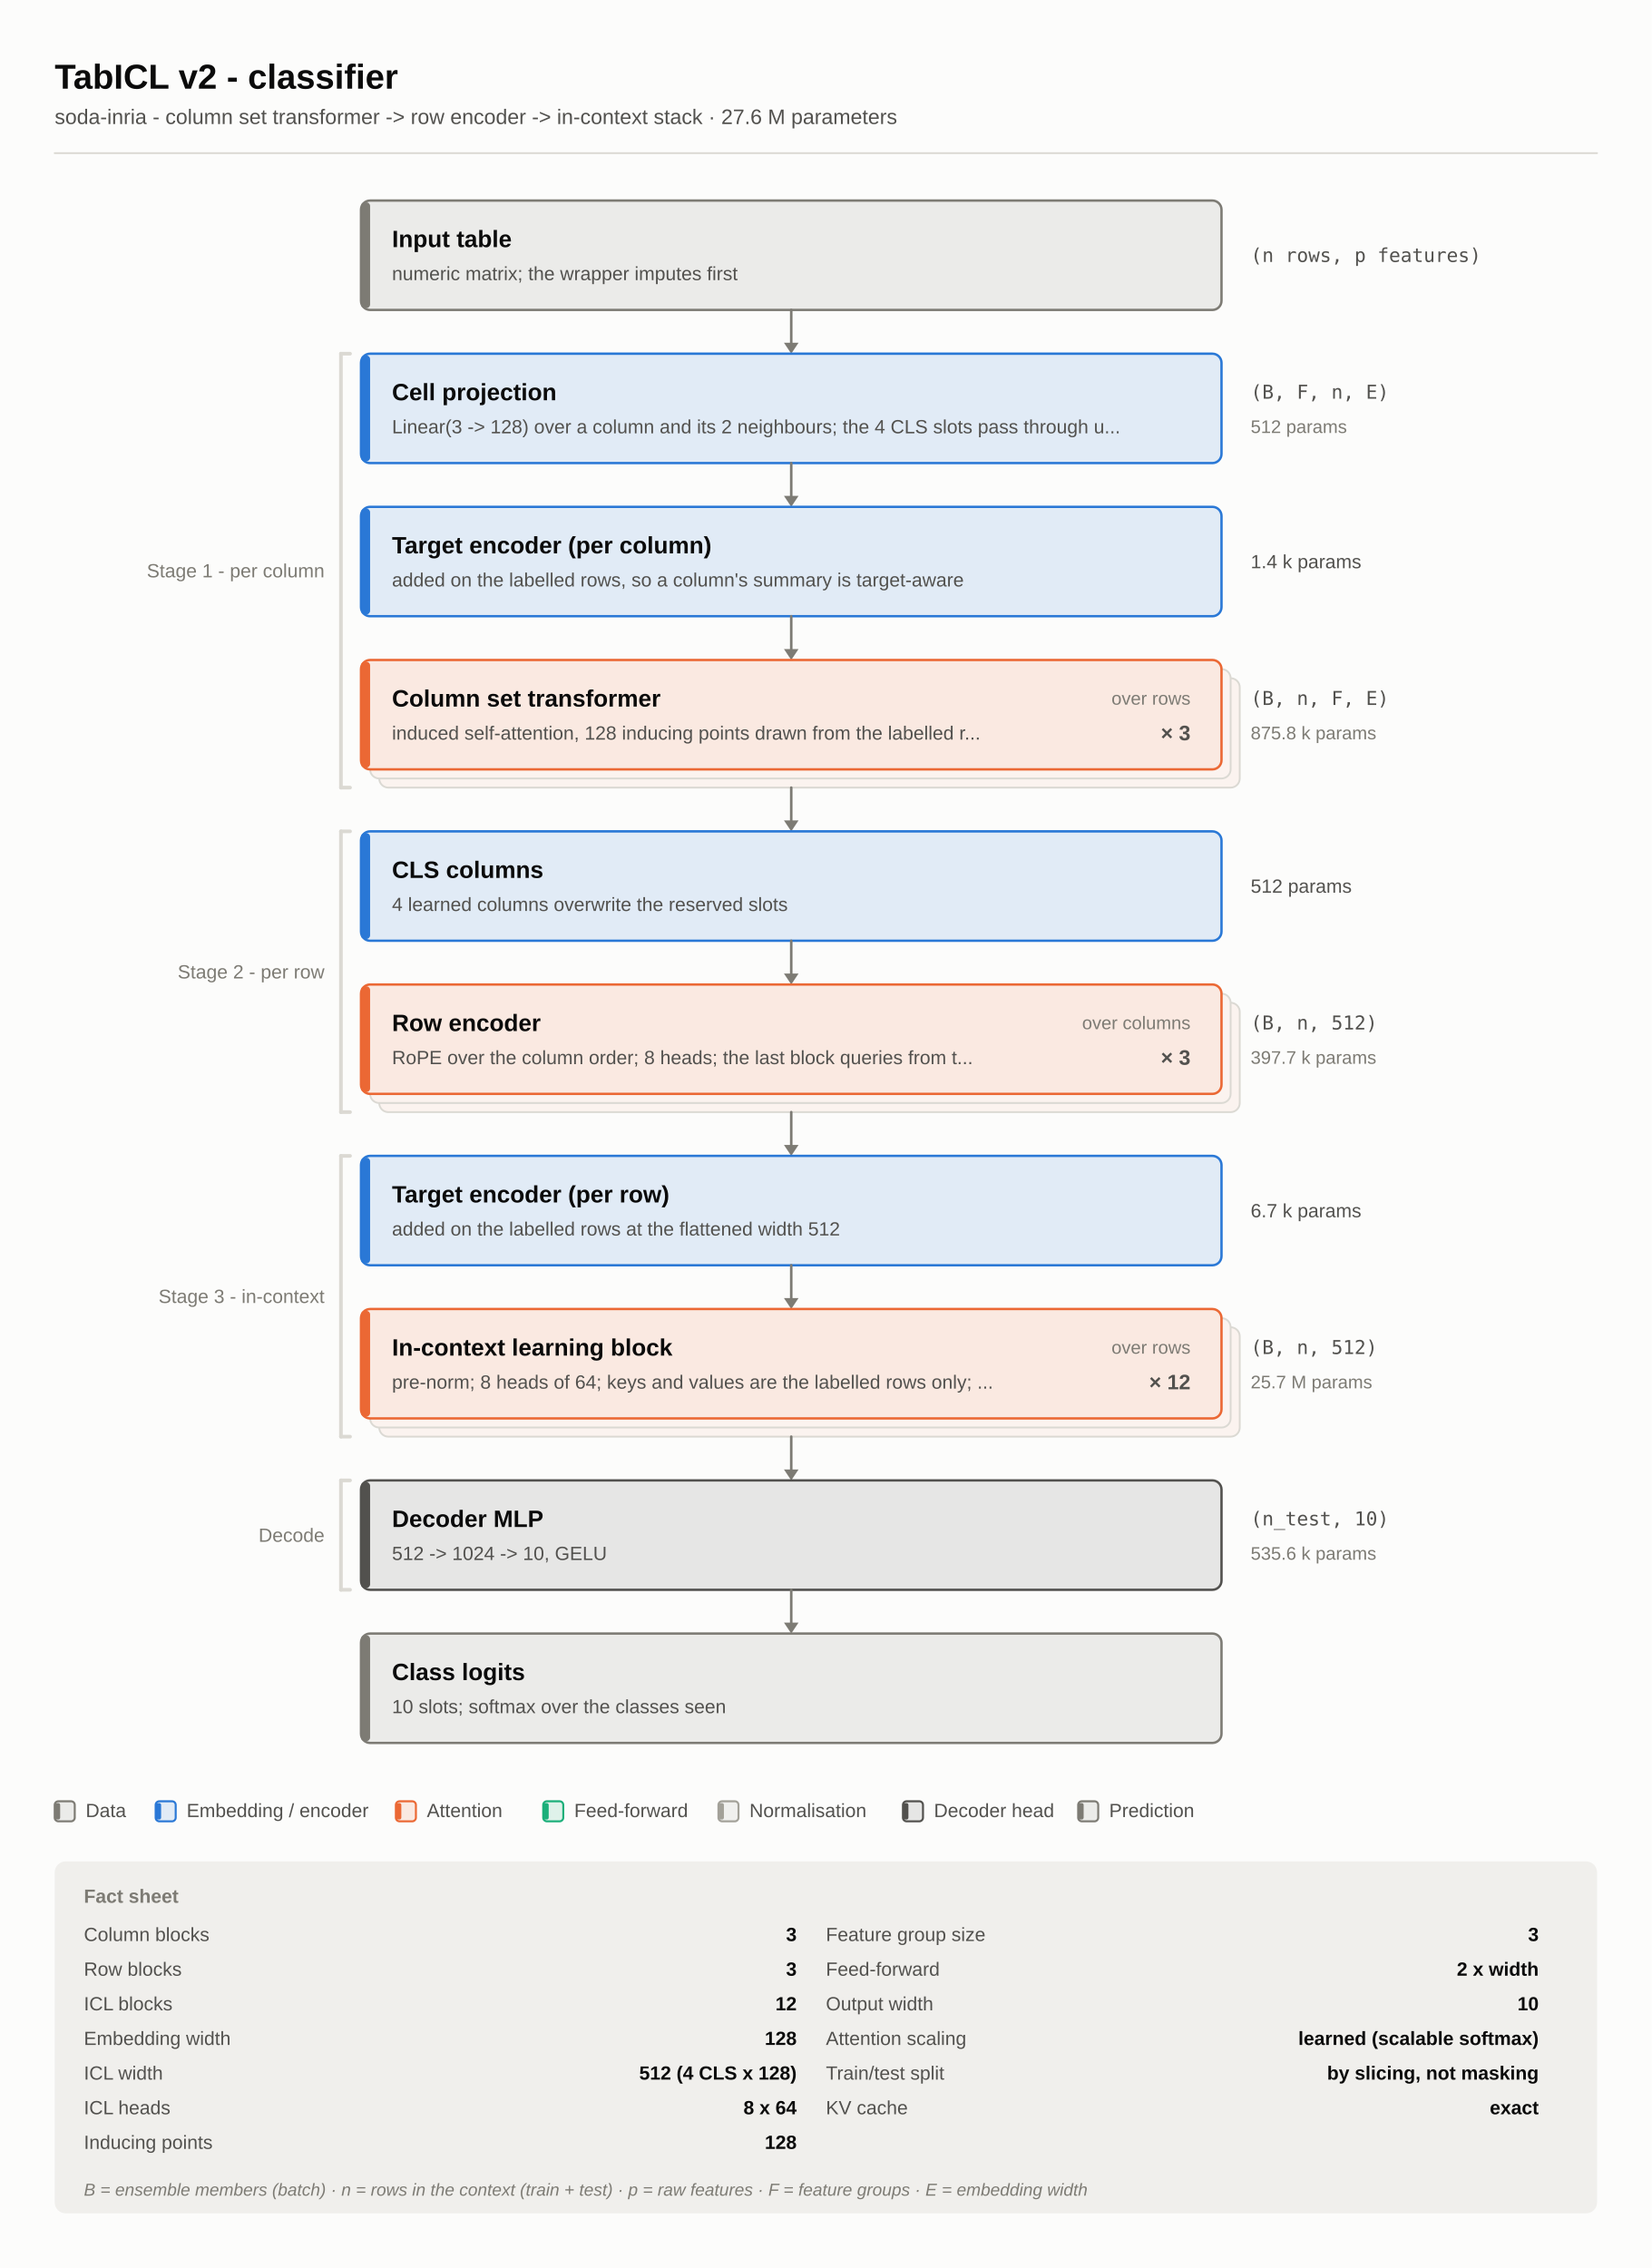
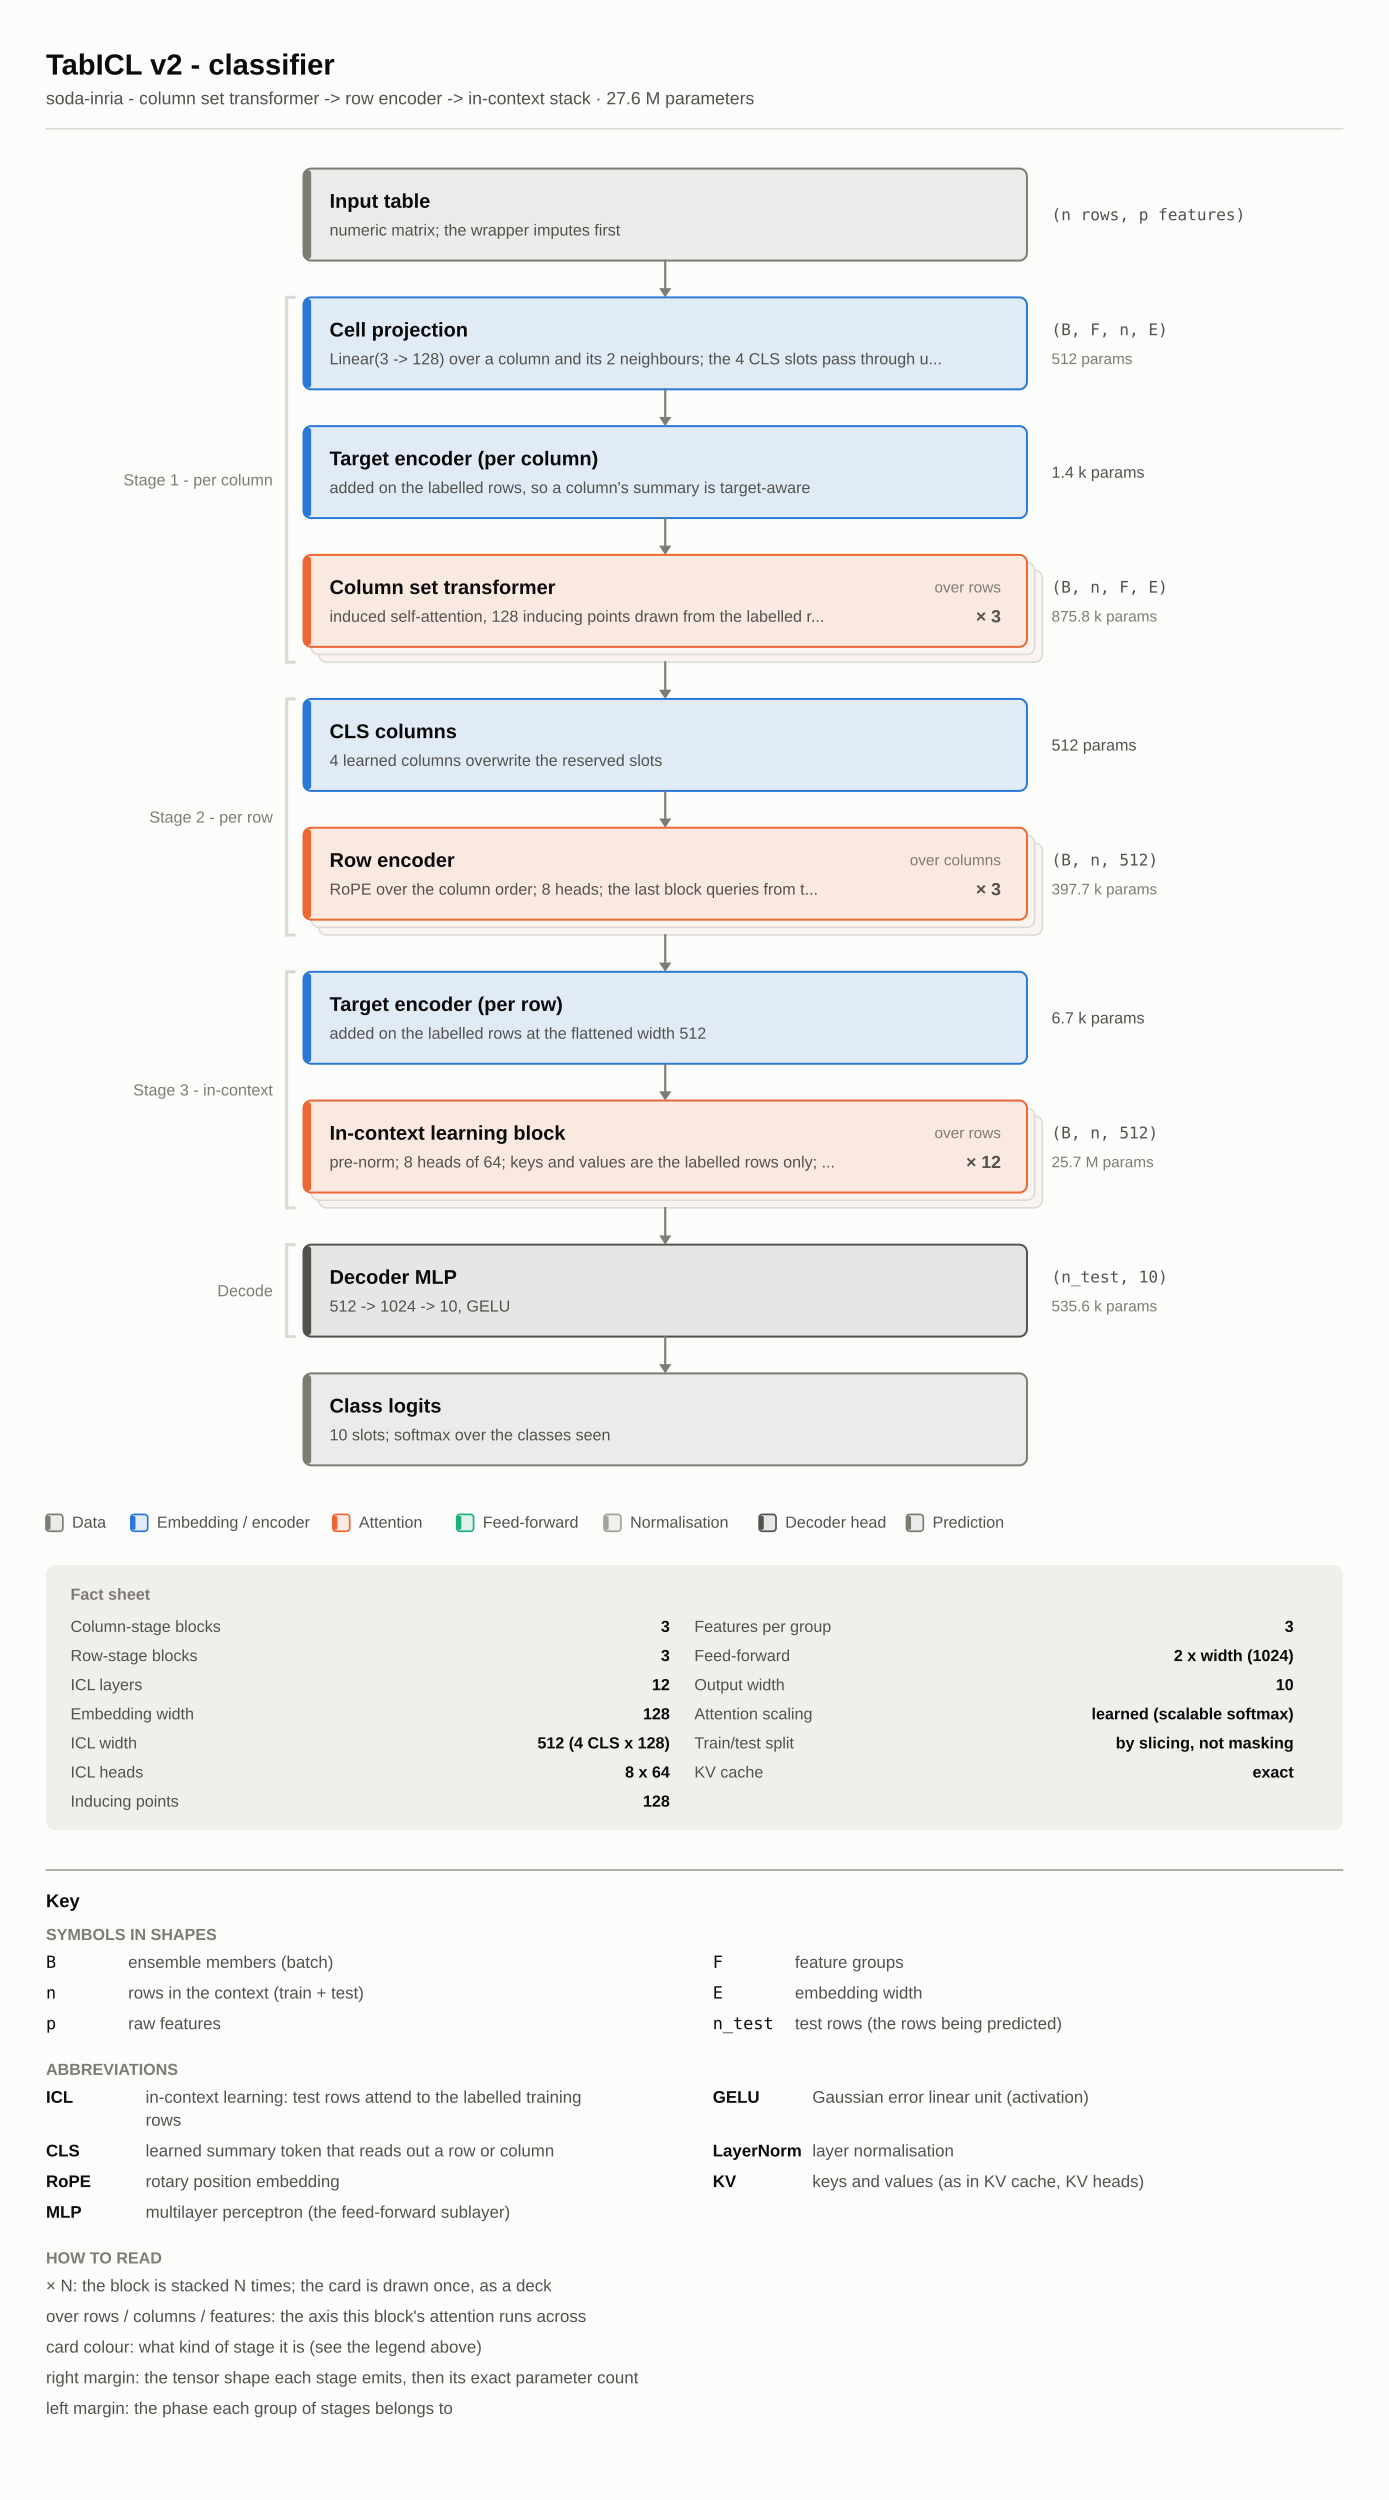
- <svg xmlns="http://www.w3.org/2000/svg" width="906" height="1244" viewBox="0 0 906 1244">
-   <rect width="906" height="1244" fill="#fcfcfb" />
+ <svg xmlns="http://www.w3.org/2000/svg" width="906" height="1631" viewBox="0 0 906 1631">
+   <rect width="906" height="1631" fill="#fcfcfb" />
  <text x="30" y="42" dy="0.35em" font-family="-apple-system, BlinkMacSystemFont, 'Segoe UI', 'Helvetica Neue', Arial, sans-serif" font-size="19px" font-weight="600" fill="#0b0b0b">TabICL v2 - classifier</text>
  <text x="30" y="64" dy="0.35em" font-family="-apple-system, BlinkMacSystemFont, 'Segoe UI', 'Helvetica Neue', Arial, sans-serif" font-size="11.5px" fill="#52514e">soda-inria  -  column set transformer -&gt; row encoder -&gt; in-context stack  ·  27.6 M parameters</text>
  <line x1="30" y1="84" x2="876" y2="84" stroke="#dbd9d3" stroke-width="1" stroke-linecap="round" />
  <rect x="198" y="110" width="472" height="60" rx="5" fill="#EBEBE9" stroke="#7d7b74" stroke-width="1.3" />
  <rect x="198" y="111" width="5" height="58" rx="2" fill="#7d7b74" />
  <text x="215" y="131" dy="0.35em" font-family="-apple-system, BlinkMacSystemFont, 'Segoe UI', 'Helvetica Neue', Arial, sans-serif" font-size="13px" font-weight="600" fill="#0b0b0b">Input table</text>
  <text x="215" y="150" dy="0.35em" font-family="-apple-system, BlinkMacSystemFont, 'Segoe UI', 'Helvetica Neue', Arial, sans-serif" font-size="10.5px" fill="#52514e">numeric matrix; the wrapper imputes first</text>
  <text x="686" y="140" dy="0.35em" font-family="ui-monospace, SFMono-Regular, Menlo, Consolas, monospace" font-size="10.5px" fill="#52514e">(n rows, p features)</text>
  <line x1="434" y1="170" x2="434" y2="189" stroke="#7d7b74" stroke-width="1.4" stroke-linecap="round" />
  <polygon points="430,188 438,188 434,194" fill="#7d7b74" />
  <rect x="198" y="194" width="472" height="60" rx="5" fill="#E1EBF6" stroke="#2a78d6" stroke-width="1.3" />
  <rect x="198" y="195" width="5" height="58" rx="2" fill="#2a78d6" />
  <text x="215" y="215" dy="0.35em" font-family="-apple-system, BlinkMacSystemFont, 'Segoe UI', 'Helvetica Neue', Arial, sans-serif" font-size="13px" font-weight="600" fill="#0b0b0b">Cell projection</text>
  <text x="215" y="234" dy="0.35em" font-family="-apple-system, BlinkMacSystemFont, 'Segoe UI', 'Helvetica Neue', Arial, sans-serif" font-size="10.5px" fill="#52514e">Linear(3 -&gt; 128) over a column and its 2 neighbours; the 4 CLS slots pass through u...</text>
  <text x="686" y="215" dy="0.35em" font-family="ui-monospace, SFMono-Regular, Menlo, Consolas, monospace" font-size="10.5px" fill="#52514e">(B, F, n, E)</text>
  <text x="686" y="234" dy="0.35em" font-family="-apple-system, BlinkMacSystemFont, 'Segoe UI', 'Helvetica Neue', Arial, sans-serif" font-size="10px" fill="#7d7b74">512 params</text>
  <line x1="434" y1="254" x2="434" y2="273" stroke="#7d7b74" stroke-width="1.4" stroke-linecap="round" />
  <polygon points="430,272 438,272 434,278" fill="#7d7b74" />
  <rect x="198" y="278" width="472" height="60" rx="5" fill="#E1EBF6" stroke="#2a78d6" stroke-width="1.3" />
  <rect x="198" y="279" width="5" height="58" rx="2" fill="#2a78d6" />
  <text x="215" y="299" dy="0.35em" font-family="-apple-system, BlinkMacSystemFont, 'Segoe UI', 'Helvetica Neue', Arial, sans-serif" font-size="13px" font-weight="600" fill="#0b0b0b">Target encoder (per column)</text>
  <text x="215" y="318" dy="0.35em" font-family="-apple-system, BlinkMacSystemFont, 'Segoe UI', 'Helvetica Neue', Arial, sans-serif" font-size="10.5px" fill="#52514e">added on the labelled rows, so a column's summary is target-aware</text>
  <text x="686" y="308" dy="0.35em" font-family="-apple-system, BlinkMacSystemFont, 'Segoe UI', 'Helvetica Neue', Arial, sans-serif" font-size="10.5px" fill="#52514e">1.4 k params</text>
  <line x1="434" y1="338" x2="434" y2="357" stroke="#7d7b74" stroke-width="1.4" stroke-linecap="round" />
  <polygon points="430,356 438,356 434,362" fill="#7d7b74" />
  <rect x="208" y="372" width="472" height="60" rx="5" fill="#FBF3EF" stroke="#dbd9d3" stroke-width="1" />
  <rect x="203" y="367" width="472" height="60" rx="5" fill="#FBF3EF" stroke="#dbd9d3" stroke-width="1" />
  <rect x="198" y="362" width="472" height="60" rx="5" fill="#FAE9E1" stroke="#eb6834" stroke-width="1.3" />
  <rect x="198" y="363" width="5" height="58" rx="2" fill="#eb6834" />
  <text x="215" y="383" dy="0.35em" font-family="-apple-system, BlinkMacSystemFont, 'Segoe UI', 'Helvetica Neue', Arial, sans-serif" font-size="13px" font-weight="600" fill="#0b0b0b">Column set transformer</text>
  <text x="215" y="402" dy="0.35em" font-family="-apple-system, BlinkMacSystemFont, 'Segoe UI', 'Helvetica Neue', Arial, sans-serif" font-size="10.5px" fill="#52514e">induced self-attention, 128 inducing points drawn from the labelled r...</text>
  <text x="653" y="383" dy="0.35em" font-family="-apple-system, BlinkMacSystemFont, 'Segoe UI', 'Helvetica Neue', Arial, sans-serif" font-size="10px" text-anchor="end" fill="#7d7b74">over rows</text>
  <text x="653" y="402" dy="0.35em" font-family="-apple-system, BlinkMacSystemFont, 'Segoe UI', 'Helvetica Neue', Arial, sans-serif" font-size="11.5px" font-weight="600" text-anchor="end" fill="#52514e">× 3</text>
  <text x="686" y="383" dy="0.35em" font-family="ui-monospace, SFMono-Regular, Menlo, Consolas, monospace" font-size="10.5px" fill="#52514e">(B, n, F, E)</text>
  <text x="686" y="402" dy="0.35em" font-family="-apple-system, BlinkMacSystemFont, 'Segoe UI', 'Helvetica Neue', Arial, sans-serif" font-size="10px" fill="#7d7b74">875.8 k params</text>
  <line x1="434" y1="432" x2="434" y2="451" stroke="#7d7b74" stroke-width="1.4" stroke-linecap="round" />
  <polygon points="430,450 438,450 434,456" fill="#7d7b74" />
  <rect x="198" y="456" width="472" height="60" rx="5" fill="#E1EBF6" stroke="#2a78d6" stroke-width="1.3" />
  <rect x="198" y="457" width="5" height="58" rx="2" fill="#2a78d6" />
  <text x="215" y="477" dy="0.35em" font-family="-apple-system, BlinkMacSystemFont, 'Segoe UI', 'Helvetica Neue', Arial, sans-serif" font-size="13px" font-weight="600" fill="#0b0b0b">CLS columns</text>
  <text x="215" y="496" dy="0.35em" font-family="-apple-system, BlinkMacSystemFont, 'Segoe UI', 'Helvetica Neue', Arial, sans-serif" font-size="10.5px" fill="#52514e">4 learned columns overwrite the reserved slots</text>
  <text x="686" y="486" dy="0.35em" font-family="-apple-system, BlinkMacSystemFont, 'Segoe UI', 'Helvetica Neue', Arial, sans-serif" font-size="10.5px" fill="#52514e">512 params</text>
  <line x1="434" y1="516" x2="434" y2="535" stroke="#7d7b74" stroke-width="1.4" stroke-linecap="round" />
  <polygon points="430,534 438,534 434,540" fill="#7d7b74" />
  <rect x="208" y="550" width="472" height="60" rx="5" fill="#FBF3EF" stroke="#dbd9d3" stroke-width="1" />
  <rect x="203" y="545" width="472" height="60" rx="5" fill="#FBF3EF" stroke="#dbd9d3" stroke-width="1" />
  <rect x="198" y="540" width="472" height="60" rx="5" fill="#FAE9E1" stroke="#eb6834" stroke-width="1.3" />
  <rect x="198" y="541" width="5" height="58" rx="2" fill="#eb6834" />
  <text x="215" y="561" dy="0.35em" font-family="-apple-system, BlinkMacSystemFont, 'Segoe UI', 'Helvetica Neue', Arial, sans-serif" font-size="13px" font-weight="600" fill="#0b0b0b">Row encoder</text>
  <text x="215" y="580" dy="0.35em" font-family="-apple-system, BlinkMacSystemFont, 'Segoe UI', 'Helvetica Neue', Arial, sans-serif" font-size="10.5px" fill="#52514e">RoPE over the column order; 8 heads; the last block queries from t...</text>
  <text x="653" y="561" dy="0.35em" font-family="-apple-system, BlinkMacSystemFont, 'Segoe UI', 'Helvetica Neue', Arial, sans-serif" font-size="10px" text-anchor="end" fill="#7d7b74">over columns</text>
  <text x="653" y="580" dy="0.35em" font-family="-apple-system, BlinkMacSystemFont, 'Segoe UI', 'Helvetica Neue', Arial, sans-serif" font-size="11.5px" font-weight="600" text-anchor="end" fill="#52514e">× 3</text>
  <text x="686" y="561" dy="0.35em" font-family="ui-monospace, SFMono-Regular, Menlo, Consolas, monospace" font-size="10.5px" fill="#52514e">(B, n, 512)</text>
  <text x="686" y="580" dy="0.35em" font-family="-apple-system, BlinkMacSystemFont, 'Segoe UI', 'Helvetica Neue', Arial, sans-serif" font-size="10px" fill="#7d7b74">397.7 k params</text>
  <line x1="434" y1="610" x2="434" y2="629" stroke="#7d7b74" stroke-width="1.4" stroke-linecap="round" />
  <polygon points="430,628 438,628 434,634" fill="#7d7b74" />
  <rect x="198" y="634" width="472" height="60" rx="5" fill="#E1EBF6" stroke="#2a78d6" stroke-width="1.3" />
  <rect x="198" y="635" width="5" height="58" rx="2" fill="#2a78d6" />
  <text x="215" y="655" dy="0.35em" font-family="-apple-system, BlinkMacSystemFont, 'Segoe UI', 'Helvetica Neue', Arial, sans-serif" font-size="13px" font-weight="600" fill="#0b0b0b">Target encoder (per row)</text>
  <text x="215" y="674" dy="0.35em" font-family="-apple-system, BlinkMacSystemFont, 'Segoe UI', 'Helvetica Neue', Arial, sans-serif" font-size="10.5px" fill="#52514e">added on the labelled rows at the flattened width 512</text>
  <text x="686" y="664" dy="0.35em" font-family="-apple-system, BlinkMacSystemFont, 'Segoe UI', 'Helvetica Neue', Arial, sans-serif" font-size="10.5px" fill="#52514e">6.7 k params</text>
  <line x1="434" y1="694" x2="434" y2="713" stroke="#7d7b74" stroke-width="1.4" stroke-linecap="round" />
  <polygon points="430,712 438,712 434,718" fill="#7d7b74" />
  <rect x="208" y="728" width="472" height="60" rx="5" fill="#FBF3EF" stroke="#dbd9d3" stroke-width="1" />
  <rect x="203" y="723" width="472" height="60" rx="5" fill="#FBF3EF" stroke="#dbd9d3" stroke-width="1" />
  <rect x="198" y="718" width="472" height="60" rx="5" fill="#FAE9E1" stroke="#eb6834" stroke-width="1.3" />
  <rect x="198" y="719" width="5" height="58" rx="2" fill="#eb6834" />
  <text x="215" y="739" dy="0.35em" font-family="-apple-system, BlinkMacSystemFont, 'Segoe UI', 'Helvetica Neue', Arial, sans-serif" font-size="13px" font-weight="600" fill="#0b0b0b">In-context learning block</text>
  <text x="215" y="758" dy="0.35em" font-family="-apple-system, BlinkMacSystemFont, 'Segoe UI', 'Helvetica Neue', Arial, sans-serif" font-size="10.5px" fill="#52514e">pre-norm; 8 heads of 64; keys and values are the labelled rows only; ...</text>
  <text x="653" y="739" dy="0.35em" font-family="-apple-system, BlinkMacSystemFont, 'Segoe UI', 'Helvetica Neue', Arial, sans-serif" font-size="10px" text-anchor="end" fill="#7d7b74">over rows</text>
  <text x="653" y="758" dy="0.35em" font-family="-apple-system, BlinkMacSystemFont, 'Segoe UI', 'Helvetica Neue', Arial, sans-serif" font-size="11.5px" font-weight="600" text-anchor="end" fill="#52514e">× 12</text>
  <text x="686" y="739" dy="0.35em" font-family="ui-monospace, SFMono-Regular, Menlo, Consolas, monospace" font-size="10.5px" fill="#52514e">(B, n, 512)</text>
  <text x="686" y="758" dy="0.35em" font-family="-apple-system, BlinkMacSystemFont, 'Segoe UI', 'Helvetica Neue', Arial, sans-serif" font-size="10px" fill="#7d7b74">25.7 M params</text>
  <line x1="434" y1="788" x2="434" y2="807" stroke="#7d7b74" stroke-width="1.4" stroke-linecap="round" />
  <polygon points="430,806 438,806 434,812" fill="#7d7b74" />
  <rect x="198" y="812" width="472" height="60" rx="5" fill="#E6E6E5" stroke="#52514e" stroke-width="1.3" />
  <rect x="198" y="813" width="5" height="58" rx="2" fill="#52514e" />
  <text x="215" y="833" dy="0.35em" font-family="-apple-system, BlinkMacSystemFont, 'Segoe UI', 'Helvetica Neue', Arial, sans-serif" font-size="13px" font-weight="600" fill="#0b0b0b">Decoder MLP</text>
  <text x="215" y="852" dy="0.35em" font-family="-apple-system, BlinkMacSystemFont, 'Segoe UI', 'Helvetica Neue', Arial, sans-serif" font-size="10.5px" fill="#52514e">512 -&gt; 1024 -&gt; 10, GELU</text>
  <text x="686" y="833" dy="0.35em" font-family="ui-monospace, SFMono-Regular, Menlo, Consolas, monospace" font-size="10.5px" fill="#52514e">(n_test, 10)</text>
  <text x="686" y="852" dy="0.35em" font-family="-apple-system, BlinkMacSystemFont, 'Segoe UI', 'Helvetica Neue', Arial, sans-serif" font-size="10px" fill="#7d7b74">535.6 k params</text>
  <line x1="434" y1="872" x2="434" y2="891" stroke="#7d7b74" stroke-width="1.4" stroke-linecap="round" />
  <polygon points="430,890 438,890 434,896" fill="#7d7b74" />
  <rect x="198" y="896" width="472" height="60" rx="5" fill="#EBEBE9" stroke="#7d7b74" stroke-width="1.3" />
  <rect x="198" y="897" width="5" height="58" rx="2" fill="#7d7b74" />
  <text x="215" y="917" dy="0.35em" font-family="-apple-system, BlinkMacSystemFont, 'Segoe UI', 'Helvetica Neue', Arial, sans-serif" font-size="13px" font-weight="600" fill="#0b0b0b">Class logits</text>
  <text x="215" y="936" dy="0.35em" font-family="-apple-system, BlinkMacSystemFont, 'Segoe UI', 'Helvetica Neue', Arial, sans-serif" font-size="10.5px" fill="#52514e">10 slots; softmax over the classes seen</text>
  <line x1="187" y1="194" x2="187" y2="432" stroke="#dbd9d3" stroke-width="2" stroke-linecap="round" />
  <line x1="187" y1="194" x2="192" y2="194" stroke="#dbd9d3" stroke-width="2" stroke-linecap="round" />
  <line x1="187" y1="432" x2="192" y2="432" stroke="#dbd9d3" stroke-width="2" stroke-linecap="round" />
  <text x="178" y="313" dy="0.35em" font-family="-apple-system, BlinkMacSystemFont, 'Segoe UI', 'Helvetica Neue', Arial, sans-serif" font-size="10.5px" text-anchor="end" fill="#7d7b74">Stage 1 - per column</text>
  <line x1="187" y1="456" x2="187" y2="610" stroke="#dbd9d3" stroke-width="2" stroke-linecap="round" />
  <line x1="187" y1="456" x2="192" y2="456" stroke="#dbd9d3" stroke-width="2" stroke-linecap="round" />
  <line x1="187" y1="610" x2="192" y2="610" stroke="#dbd9d3" stroke-width="2" stroke-linecap="round" />
  <text x="178" y="533" dy="0.35em" font-family="-apple-system, BlinkMacSystemFont, 'Segoe UI', 'Helvetica Neue', Arial, sans-serif" font-size="10.5px" text-anchor="end" fill="#7d7b74">Stage 2 - per row</text>
  <line x1="187" y1="634" x2="187" y2="788" stroke="#dbd9d3" stroke-width="2" stroke-linecap="round" />
  <line x1="187" y1="634" x2="192" y2="634" stroke="#dbd9d3" stroke-width="2" stroke-linecap="round" />
  <line x1="187" y1="788" x2="192" y2="788" stroke="#dbd9d3" stroke-width="2" stroke-linecap="round" />
  <text x="178" y="711" dy="0.35em" font-family="-apple-system, BlinkMacSystemFont, 'Segoe UI', 'Helvetica Neue', Arial, sans-serif" font-size="10.5px" text-anchor="end" fill="#7d7b74">Stage 3 - in-context</text>
  <line x1="187" y1="812" x2="187" y2="872" stroke="#dbd9d3" stroke-width="2" stroke-linecap="round" />
  <line x1="187" y1="812" x2="192" y2="812" stroke="#dbd9d3" stroke-width="2" stroke-linecap="round" />
  <line x1="187" y1="872" x2="192" y2="872" stroke="#dbd9d3" stroke-width="2" stroke-linecap="round" />
  <text x="178" y="842" dy="0.35em" font-family="-apple-system, BlinkMacSystemFont, 'Segoe UI', 'Helvetica Neue', Arial, sans-serif" font-size="10.5px" text-anchor="end" fill="#7d7b74">Decode</text>
  <rect x="30" y="988" width="11" height="11" rx="2" fill="#EBEBE9" stroke="#7d7b74" stroke-width="1.1" />
  <rect x="30" y="989" width="3" height="9" rx="1" fill="#7d7b74" />
  <text x="47" y="993" dy="0.35em" font-family="-apple-system, BlinkMacSystemFont, 'Segoe UI', 'Helvetica Neue', Arial, sans-serif" font-size="10.5px" fill="#52514e">Data</text>
  <rect x="85.37" y="988" width="11" height="11" rx="2" fill="#E1EBF6" stroke="#2a78d6" stroke-width="1.1" />
  <rect x="85.37" y="989" width="3" height="9" rx="1" fill="#2a78d6" />
  <text x="102.37" y="993" dy="0.35em" font-family="-apple-system, BlinkMacSystemFont, 'Segoe UI', 'Helvetica Neue', Arial, sans-serif" font-size="10.5px" fill="#52514e">Embedding / encoder</text>
  <rect x="217.13" y="988" width="11" height="11" rx="2" fill="#FAE9E1" stroke="#eb6834" stroke-width="1.1" />
  <rect x="217.13" y="989" width="3" height="9" rx="1" fill="#eb6834" />
  <text x="234.13" y="993" dy="0.35em" font-family="-apple-system, BlinkMacSystemFont, 'Segoe UI', 'Helvetica Neue', Arial, sans-serif" font-size="10.5px" fill="#52514e">Attention</text>
  <rect x="297.96" y="988" width="11" height="11" rx="2" fill="#DFF2EA" stroke="#1baf7a" stroke-width="1.1" />
  <rect x="297.96" y="989" width="3" height="9" rx="1" fill="#1baf7a" />
  <text x="314.96" y="993" dy="0.35em" font-family="-apple-system, BlinkMacSystemFont, 'Segoe UI', 'Helvetica Neue', Arial, sans-serif" font-size="10.5px" fill="#52514e">Feed-forward</text>
  <rect x="394.07" y="988" width="11" height="11" rx="2" fill="#F0F0EE" stroke="#a3a199" stroke-width="1.1" />
  <rect x="394.07" y="989" width="3" height="9" rx="1" fill="#a3a199" />
  <text x="411.07" y="993" dy="0.35em" font-family="-apple-system, BlinkMacSystemFont, 'Segoe UI', 'Helvetica Neue', Arial, sans-serif" font-size="10.5px" fill="#52514e">Normalisation</text>
  <rect x="495.27" y="988" width="11" height="11" rx="2" fill="#E6E6E5" stroke="#52514e" stroke-width="1.1" />
  <rect x="495.27" y="989" width="3" height="9" rx="1" fill="#52514e" />
  <text x="512.27" y="993" dy="0.35em" font-family="-apple-system, BlinkMacSystemFont, 'Segoe UI', 'Helvetica Neue', Arial, sans-serif" font-size="10.5px" fill="#52514e">Decoder head</text>
  <rect x="591.38" y="988" width="11" height="11" rx="2" fill="#EBEBE9" stroke="#7d7b74" stroke-width="1.1" />
  <rect x="591.38" y="989" width="3" height="9" rx="1" fill="#7d7b74" />
  <text x="608.38" y="993" dy="0.35em" font-family="-apple-system, BlinkMacSystemFont, 'Segoe UI', 'Helvetica Neue', Arial, sans-serif" font-size="10.5px" fill="#52514e">Prediction</text>
-   <rect x="30" y="1021" width="846" height="193" rx="6" fill="#f0efec" />
+   <rect x="30" y="1021" width="846" height="173" rx="6" fill="#f0efec" />
  <text x="46" y="1040" dy="0.35em" font-family="-apple-system, BlinkMacSystemFont, 'Segoe UI', 'Helvetica Neue', Arial, sans-serif" font-size="10.5px" font-weight="600" fill="#7d7b74">Fact sheet</text>
-   <text x="46" y="1061" dy="0.35em" font-family="-apple-system, BlinkMacSystemFont, 'Segoe UI', 'Helvetica Neue', Arial, sans-serif" font-size="10.5px" fill="#52514e">Column blocks</text>
+   <text x="46" y="1061" dy="0.35em" font-family="-apple-system, BlinkMacSystemFont, 'Segoe UI', 'Helvetica Neue', Arial, sans-serif" font-size="10.5px" fill="#52514e">Column-stage blocks</text>
  <text x="437" y="1061" dy="0.35em" font-family="-apple-system, BlinkMacSystemFont, 'Segoe UI', 'Helvetica Neue', Arial, sans-serif" font-size="10.5px" font-weight="600" text-anchor="end" fill="#0b0b0b">3</text>
-   <text x="46" y="1080" dy="0.35em" font-family="-apple-system, BlinkMacSystemFont, 'Segoe UI', 'Helvetica Neue', Arial, sans-serif" font-size="10.5px" fill="#52514e">Row blocks</text>
+   <text x="46" y="1080" dy="0.35em" font-family="-apple-system, BlinkMacSystemFont, 'Segoe UI', 'Helvetica Neue', Arial, sans-serif" font-size="10.5px" fill="#52514e">Row-stage blocks</text>
  <text x="437" y="1080" dy="0.35em" font-family="-apple-system, BlinkMacSystemFont, 'Segoe UI', 'Helvetica Neue', Arial, sans-serif" font-size="10.5px" font-weight="600" text-anchor="end" fill="#0b0b0b">3</text>
-   <text x="46" y="1099" dy="0.35em" font-family="-apple-system, BlinkMacSystemFont, 'Segoe UI', 'Helvetica Neue', Arial, sans-serif" font-size="10.5px" fill="#52514e">ICL blocks</text>
+   <text x="46" y="1099" dy="0.35em" font-family="-apple-system, BlinkMacSystemFont, 'Segoe UI', 'Helvetica Neue', Arial, sans-serif" font-size="10.5px" fill="#52514e">ICL layers</text>
  <text x="437" y="1099" dy="0.35em" font-family="-apple-system, BlinkMacSystemFont, 'Segoe UI', 'Helvetica Neue', Arial, sans-serif" font-size="10.5px" font-weight="600" text-anchor="end" fill="#0b0b0b">12</text>
  <text x="46" y="1118" dy="0.35em" font-family="-apple-system, BlinkMacSystemFont, 'Segoe UI', 'Helvetica Neue', Arial, sans-serif" font-size="10.5px" fill="#52514e">Embedding width</text>
  <text x="437" y="1118" dy="0.35em" font-family="-apple-system, BlinkMacSystemFont, 'Segoe UI', 'Helvetica Neue', Arial, sans-serif" font-size="10.5px" font-weight="600" text-anchor="end" fill="#0b0b0b">128</text>
  <text x="46" y="1137" dy="0.35em" font-family="-apple-system, BlinkMacSystemFont, 'Segoe UI', 'Helvetica Neue', Arial, sans-serif" font-size="10.5px" fill="#52514e">ICL width</text>
  <text x="437" y="1137" dy="0.35em" font-family="-apple-system, BlinkMacSystemFont, 'Segoe UI', 'Helvetica Neue', Arial, sans-serif" font-size="10.5px" font-weight="600" text-anchor="end" fill="#0b0b0b">512 (4 CLS x 128)</text>
  <text x="46" y="1156" dy="0.35em" font-family="-apple-system, BlinkMacSystemFont, 'Segoe UI', 'Helvetica Neue', Arial, sans-serif" font-size="10.5px" fill="#52514e">ICL heads</text>
  <text x="437" y="1156" dy="0.35em" font-family="-apple-system, BlinkMacSystemFont, 'Segoe UI', 'Helvetica Neue', Arial, sans-serif" font-size="10.5px" font-weight="600" text-anchor="end" fill="#0b0b0b">8 x 64</text>
  <text x="46" y="1175" dy="0.35em" font-family="-apple-system, BlinkMacSystemFont, 'Segoe UI', 'Helvetica Neue', Arial, sans-serif" font-size="10.5px" fill="#52514e">Inducing points</text>
  <text x="437" y="1175" dy="0.35em" font-family="-apple-system, BlinkMacSystemFont, 'Segoe UI', 'Helvetica Neue', Arial, sans-serif" font-size="10.5px" font-weight="600" text-anchor="end" fill="#0b0b0b">128</text>
-   <text x="453" y="1061" dy="0.35em" font-family="-apple-system, BlinkMacSystemFont, 'Segoe UI', 'Helvetica Neue', Arial, sans-serif" font-size="10.5px" fill="#52514e">Feature group size</text>
+   <text x="453" y="1061" dy="0.35em" font-family="-apple-system, BlinkMacSystemFont, 'Segoe UI', 'Helvetica Neue', Arial, sans-serif" font-size="10.5px" fill="#52514e">Features per group</text>
  <text x="844" y="1061" dy="0.35em" font-family="-apple-system, BlinkMacSystemFont, 'Segoe UI', 'Helvetica Neue', Arial, sans-serif" font-size="10.5px" font-weight="600" text-anchor="end" fill="#0b0b0b">3</text>
  <text x="453" y="1080" dy="0.35em" font-family="-apple-system, BlinkMacSystemFont, 'Segoe UI', 'Helvetica Neue', Arial, sans-serif" font-size="10.5px" fill="#52514e">Feed-forward</text>
-   <text x="844" y="1080" dy="0.35em" font-family="-apple-system, BlinkMacSystemFont, 'Segoe UI', 'Helvetica Neue', Arial, sans-serif" font-size="10.5px" font-weight="600" text-anchor="end" fill="#0b0b0b">2 x width</text>
+   <text x="844" y="1080" dy="0.35em" font-family="-apple-system, BlinkMacSystemFont, 'Segoe UI', 'Helvetica Neue', Arial, sans-serif" font-size="10.5px" font-weight="600" text-anchor="end" fill="#0b0b0b">2 x width (1024)</text>
  <text x="453" y="1099" dy="0.35em" font-family="-apple-system, BlinkMacSystemFont, 'Segoe UI', 'Helvetica Neue', Arial, sans-serif" font-size="10.5px" fill="#52514e">Output width</text>
  <text x="844" y="1099" dy="0.35em" font-family="-apple-system, BlinkMacSystemFont, 'Segoe UI', 'Helvetica Neue', Arial, sans-serif" font-size="10.5px" font-weight="600" text-anchor="end" fill="#0b0b0b">10</text>
  <text x="453" y="1118" dy="0.35em" font-family="-apple-system, BlinkMacSystemFont, 'Segoe UI', 'Helvetica Neue', Arial, sans-serif" font-size="10.5px" fill="#52514e">Attention scaling</text>
  <text x="844" y="1118" dy="0.35em" font-family="-apple-system, BlinkMacSystemFont, 'Segoe UI', 'Helvetica Neue', Arial, sans-serif" font-size="10.5px" font-weight="600" text-anchor="end" fill="#0b0b0b">learned (scalable softmax)</text>
  <text x="453" y="1137" dy="0.35em" font-family="-apple-system, BlinkMacSystemFont, 'Segoe UI', 'Helvetica Neue', Arial, sans-serif" font-size="10.5px" fill="#52514e">Train/test split</text>
  <text x="844" y="1137" dy="0.35em" font-family="-apple-system, BlinkMacSystemFont, 'Segoe UI', 'Helvetica Neue', Arial, sans-serif" font-size="10.5px" font-weight="600" text-anchor="end" fill="#0b0b0b">by slicing, not masking</text>
  <text x="453" y="1156" dy="0.35em" font-family="-apple-system, BlinkMacSystemFont, 'Segoe UI', 'Helvetica Neue', Arial, sans-serif" font-size="10.5px" fill="#52514e">KV cache</text>
  <text x="844" y="1156" dy="0.35em" font-family="-apple-system, BlinkMacSystemFont, 'Segoe UI', 'Helvetica Neue', Arial, sans-serif" font-size="10.5px" font-weight="600" text-anchor="end" fill="#0b0b0b">exact</text>
-   <text x="46" y="1201" dy="0.35em" font-family="-apple-system, BlinkMacSystemFont, 'Segoe UI', 'Helvetica Neue', Arial, sans-serif" font-size="9.5px" font-style="italic" fill="#7d7b74">B = ensemble members (batch)   ·   n = rows in the context (train + test)   ·   p = raw features   ·   F = feature groups   ·   E = embedding width</text>
+   <line x1="30" y1="1220" x2="876" y2="1220" stroke="#7d7b74" stroke-width="0.8" stroke-linecap="round" />
+   <text x="30" y="1240" dy="0.35em" font-family="-apple-system, BlinkMacSystemFont, 'Segoe UI', 'Helvetica Neue', Arial, sans-serif" font-size="12px" font-weight="600" fill="#0b0b0b">Key</text>
+   <text x="30" y="1262" dy="0.35em" font-family="-apple-system, BlinkMacSystemFont, 'Segoe UI', 'Helvetica Neue', Arial, sans-serif" font-size="10.5px" font-weight="600" fill="#7d7b74">SYMBOLS IN SHAPES</text>
+   <text x="30" y="1280" dy="0.35em" font-family="ui-monospace, SFMono-Regular, Menlo, Consolas, monospace" font-size="11px" fill="#0b0b0b">B</text>
+   <text x="83.6" y="1280" dy="0.35em" font-family="-apple-system, BlinkMacSystemFont, 'Segoe UI', 'Helvetica Neue', Arial, sans-serif" font-size="11px" fill="#52514e">ensemble members (batch)</text>
+   <text x="30" y="1300" dy="0.35em" font-family="ui-monospace, SFMono-Regular, Menlo, Consolas, monospace" font-size="11px" fill="#0b0b0b">n</text>
+   <text x="83.6" y="1300" dy="0.35em" font-family="-apple-system, BlinkMacSystemFont, 'Segoe UI', 'Helvetica Neue', Arial, sans-serif" font-size="11px" fill="#52514e">rows in the context (train + test)</text>
+   <text x="30" y="1320" dy="0.35em" font-family="ui-monospace, SFMono-Regular, Menlo, Consolas, monospace" font-size="11px" fill="#0b0b0b">p</text>
+   <text x="83.6" y="1320" dy="0.35em" font-family="-apple-system, BlinkMacSystemFont, 'Segoe UI', 'Helvetica Neue', Arial, sans-serif" font-size="11px" fill="#52514e">raw features</text>
+   <text x="465" y="1280" dy="0.35em" font-family="ui-monospace, SFMono-Regular, Menlo, Consolas, monospace" font-size="11px" fill="#0b0b0b">F</text>
+   <text x="518.6" y="1280" dy="0.35em" font-family="-apple-system, BlinkMacSystemFont, 'Segoe UI', 'Helvetica Neue', Arial, sans-serif" font-size="11px" fill="#52514e">feature groups</text>
+   <text x="465" y="1300" dy="0.35em" font-family="ui-monospace, SFMono-Regular, Menlo, Consolas, monospace" font-size="11px" fill="#0b0b0b">E</text>
+   <text x="518.6" y="1300" dy="0.35em" font-family="-apple-system, BlinkMacSystemFont, 'Segoe UI', 'Helvetica Neue', Arial, sans-serif" font-size="11px" fill="#52514e">embedding width</text>
+   <text x="465" y="1320" dy="0.35em" font-family="ui-monospace, SFMono-Regular, Menlo, Consolas, monospace" font-size="11px" fill="#0b0b0b">n_test</text>
+   <text x="518.6" y="1320" dy="0.35em" font-family="-apple-system, BlinkMacSystemFont, 'Segoe UI', 'Helvetica Neue', Arial, sans-serif" font-size="11px" fill="#52514e">test rows (the rows being predicted)</text>
+   <text x="30" y="1350" dy="0.35em" font-family="-apple-system, BlinkMacSystemFont, 'Segoe UI', 'Helvetica Neue', Arial, sans-serif" font-size="10.5px" font-weight="600" fill="#7d7b74">ABBREVIATIONS</text>
+   <text x="30" y="1368" dy="0.35em" font-family="-apple-system, BlinkMacSystemFont, 'Segoe UI', 'Helvetica Neue', Arial, sans-serif" font-size="11px" font-weight="600" fill="#0b0b0b">ICL</text>
+   <text x="94.98" y="1368" dy="0.35em" font-family="-apple-system, BlinkMacSystemFont, 'Segoe UI', 'Helvetica Neue', Arial, sans-serif" font-size="11px" fill="#52514e">in-context learning: test rows attend to the labelled training</text>
+   <text x="94.98" y="1383" dy="0.35em" font-family="-apple-system, BlinkMacSystemFont, 'Segoe UI', 'Helvetica Neue', Arial, sans-serif" font-size="11px" fill="#52514e">rows</text>
+   <text x="30" y="1403" dy="0.35em" font-family="-apple-system, BlinkMacSystemFont, 'Segoe UI', 'Helvetica Neue', Arial, sans-serif" font-size="11px" font-weight="600" fill="#0b0b0b">CLS</text>
+   <text x="94.98" y="1403" dy="0.35em" font-family="-apple-system, BlinkMacSystemFont, 'Segoe UI', 'Helvetica Neue', Arial, sans-serif" font-size="11px" fill="#52514e">learned summary token that reads out a row or column</text>
+   <text x="30" y="1423" dy="0.35em" font-family="-apple-system, BlinkMacSystemFont, 'Segoe UI', 'Helvetica Neue', Arial, sans-serif" font-size="11px" font-weight="600" fill="#0b0b0b">RoPE</text>
+   <text x="94.98" y="1423" dy="0.35em" font-family="-apple-system, BlinkMacSystemFont, 'Segoe UI', 'Helvetica Neue', Arial, sans-serif" font-size="11px" fill="#52514e">rotary position embedding</text>
+   <text x="30" y="1443" dy="0.35em" font-family="-apple-system, BlinkMacSystemFont, 'Segoe UI', 'Helvetica Neue', Arial, sans-serif" font-size="11px" font-weight="600" fill="#0b0b0b">MLP</text>
+   <text x="94.98" y="1443" dy="0.35em" font-family="-apple-system, BlinkMacSystemFont, 'Segoe UI', 'Helvetica Neue', Arial, sans-serif" font-size="11px" fill="#52514e">multilayer perceptron (the feed-forward sublayer)</text>
+   <text x="465" y="1368" dy="0.35em" font-family="-apple-system, BlinkMacSystemFont, 'Segoe UI', 'Helvetica Neue', Arial, sans-serif" font-size="11px" font-weight="600" fill="#0b0b0b">GELU</text>
+   <text x="529.98" y="1368" dy="0.35em" font-family="-apple-system, BlinkMacSystemFont, 'Segoe UI', 'Helvetica Neue', Arial, sans-serif" font-size="11px" fill="#52514e">Gaussian error linear unit (activation)</text>
+   <text x="465" y="1403" dy="0.35em" font-family="-apple-system, BlinkMacSystemFont, 'Segoe UI', 'Helvetica Neue', Arial, sans-serif" font-size="11px" font-weight="600" fill="#0b0b0b">LayerNorm</text>
+   <text x="529.98" y="1403" dy="0.35em" font-family="-apple-system, BlinkMacSystemFont, 'Segoe UI', 'Helvetica Neue', Arial, sans-serif" font-size="11px" fill="#52514e">layer normalisation</text>
+   <text x="465" y="1423" dy="0.35em" font-family="-apple-system, BlinkMacSystemFont, 'Segoe UI', 'Helvetica Neue', Arial, sans-serif" font-size="11px" font-weight="600" fill="#0b0b0b">KV</text>
+   <text x="529.98" y="1423" dy="0.35em" font-family="-apple-system, BlinkMacSystemFont, 'Segoe UI', 'Helvetica Neue', Arial, sans-serif" font-size="11px" fill="#52514e">keys and values (as in KV cache, KV heads)</text>
+   <text x="30" y="1473" dy="0.35em" font-family="-apple-system, BlinkMacSystemFont, 'Segoe UI', 'Helvetica Neue', Arial, sans-serif" font-size="10.5px" font-weight="600" fill="#7d7b74">HOW TO READ</text>
+   <text x="30" y="1491" dy="0.35em" font-family="-apple-system, BlinkMacSystemFont, 'Segoe UI', 'Helvetica Neue', Arial, sans-serif" font-size="11px" fill="#52514e">× N: the block is stacked N times; the card is drawn once, as a deck</text>
+   <text x="30" y="1511" dy="0.35em" font-family="-apple-system, BlinkMacSystemFont, 'Segoe UI', 'Helvetica Neue', Arial, sans-serif" font-size="11px" fill="#52514e">over rows / columns / features: the axis this block's attention runs across</text>
+   <text x="30" y="1531" dy="0.35em" font-family="-apple-system, BlinkMacSystemFont, 'Segoe UI', 'Helvetica Neue', Arial, sans-serif" font-size="11px" fill="#52514e">card colour: what kind of stage it is (see the legend above)</text>
+   <text x="30" y="1551" dy="0.35em" font-family="-apple-system, BlinkMacSystemFont, 'Segoe UI', 'Helvetica Neue', Arial, sans-serif" font-size="11px" fill="#52514e">right margin: the tensor shape each stage emits, then its exact parameter count</text>
+   <text x="30" y="1571" dy="0.35em" font-family="-apple-system, BlinkMacSystemFont, 'Segoe UI', 'Helvetica Neue', Arial, sans-serif" font-size="11px" fill="#52514e">left margin: the phase each group of stages belongs to</text>
</svg>
